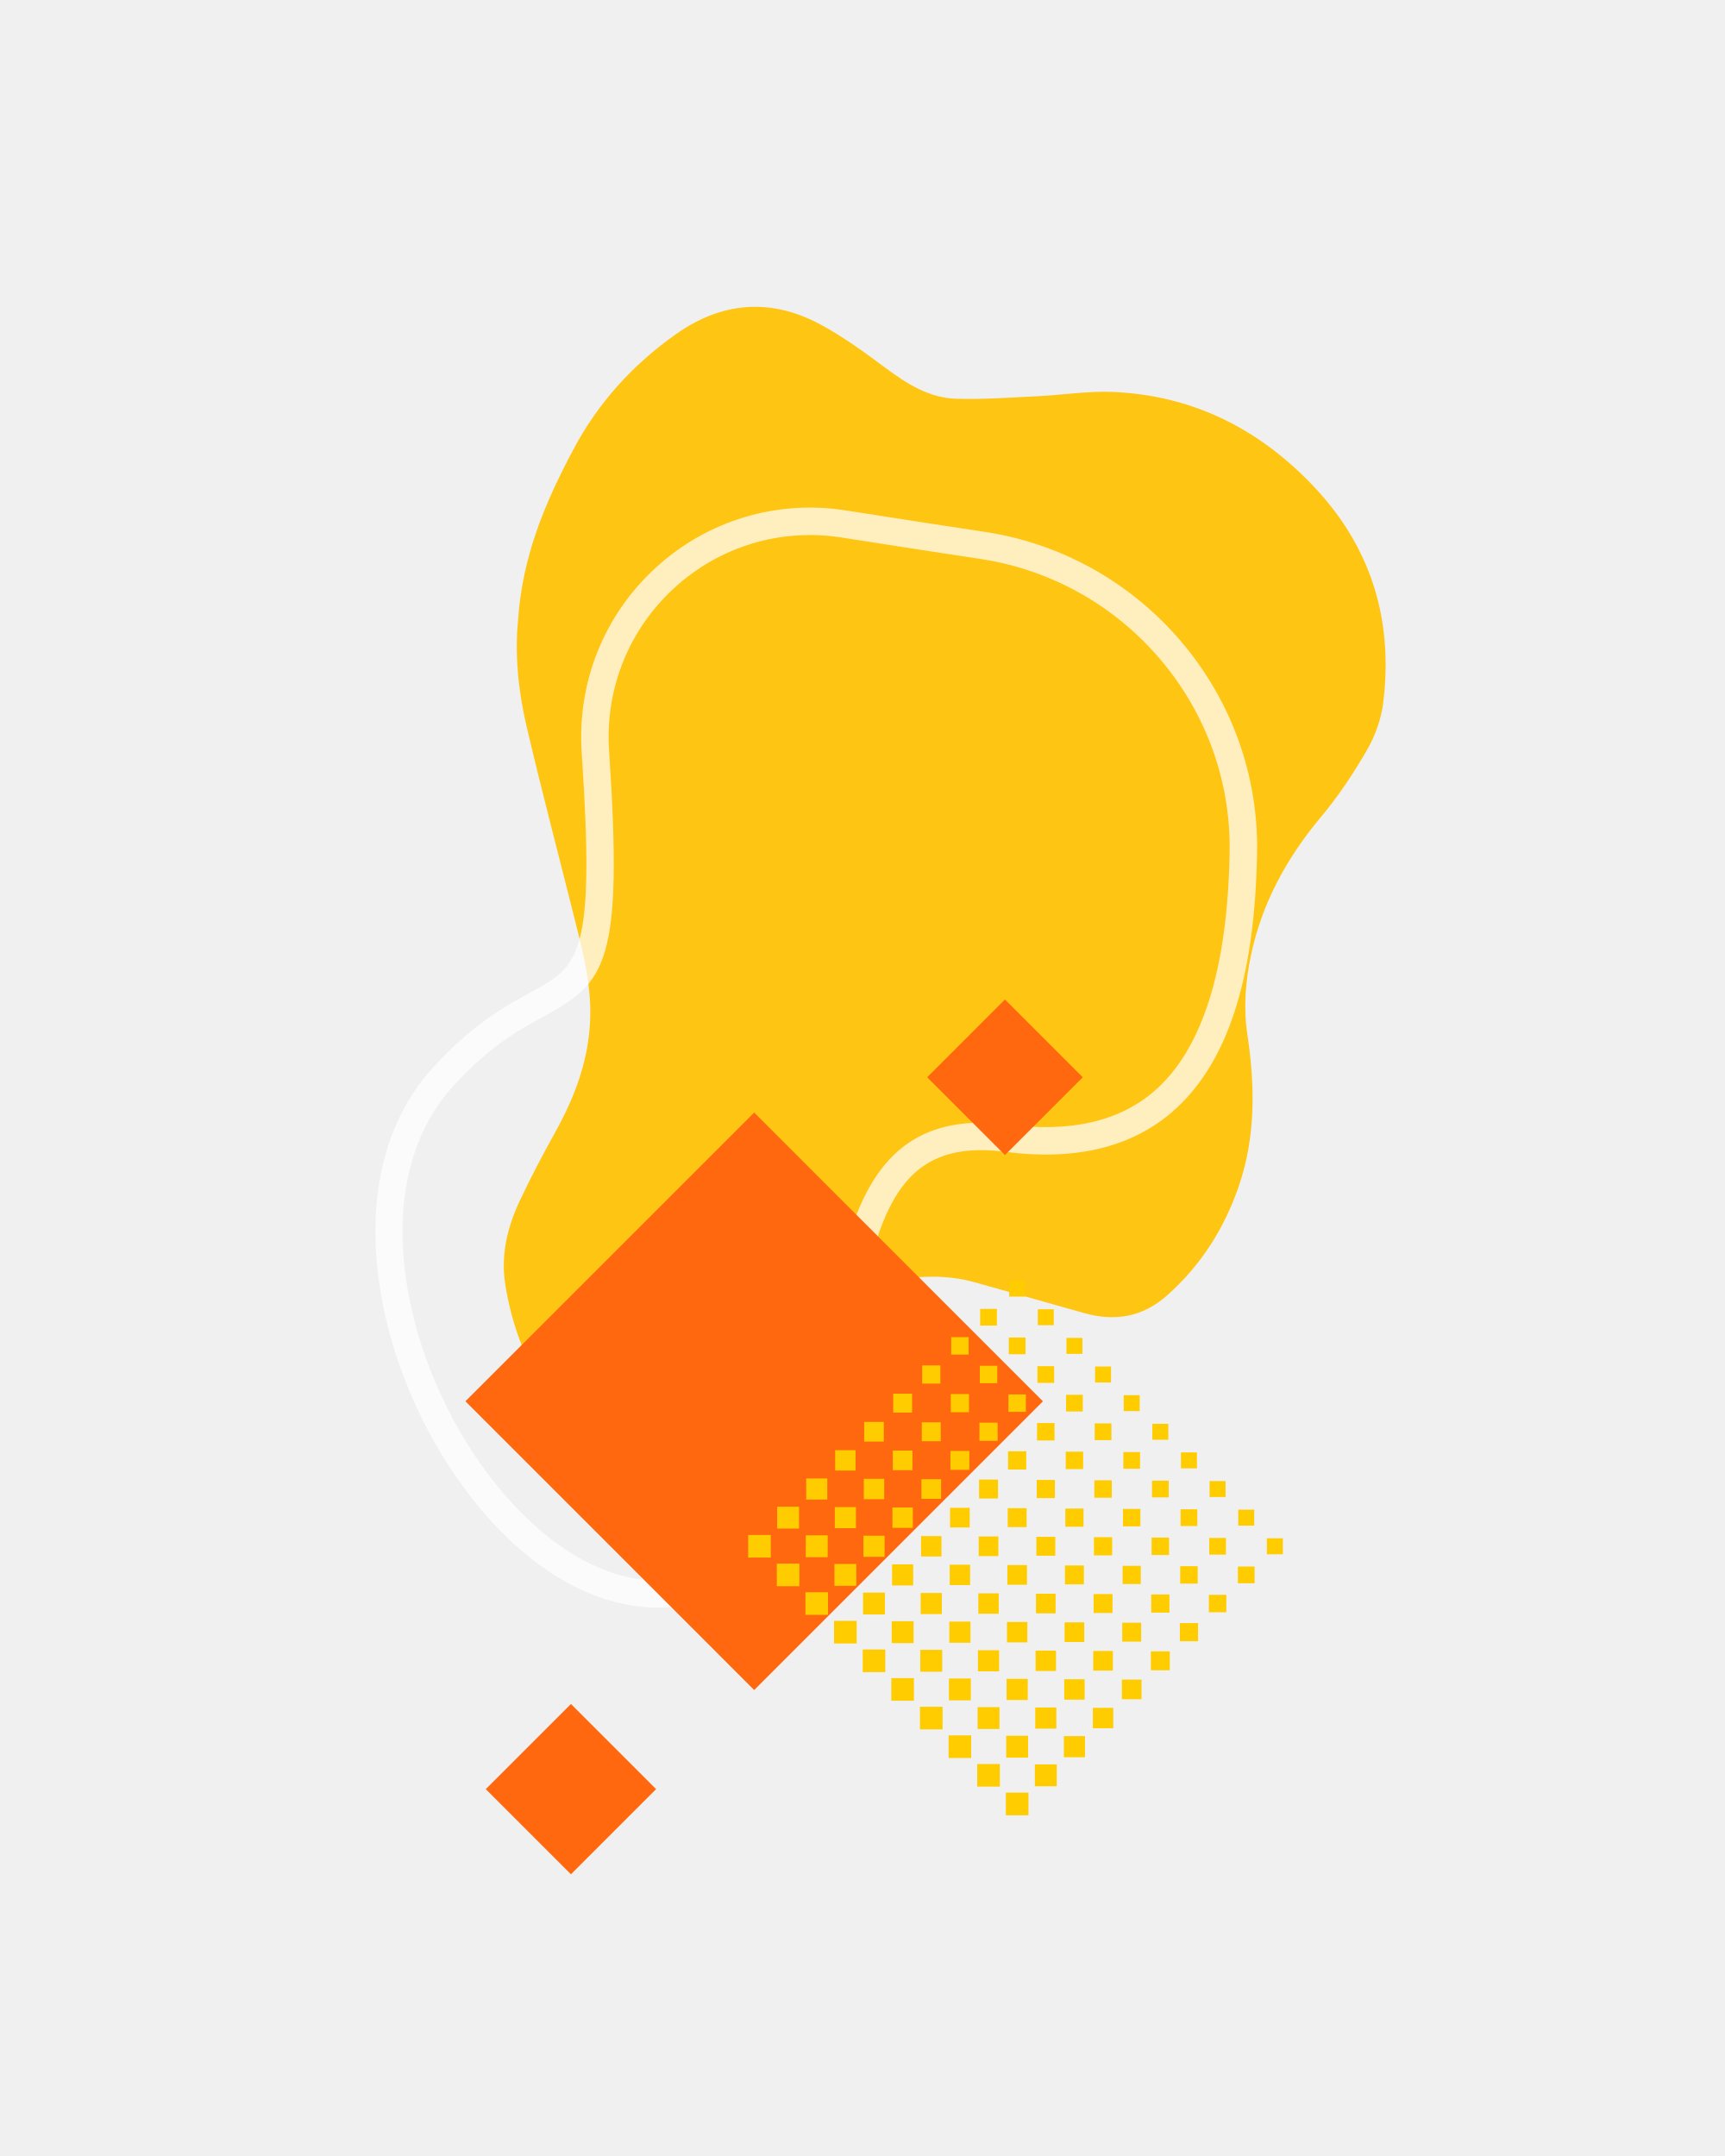
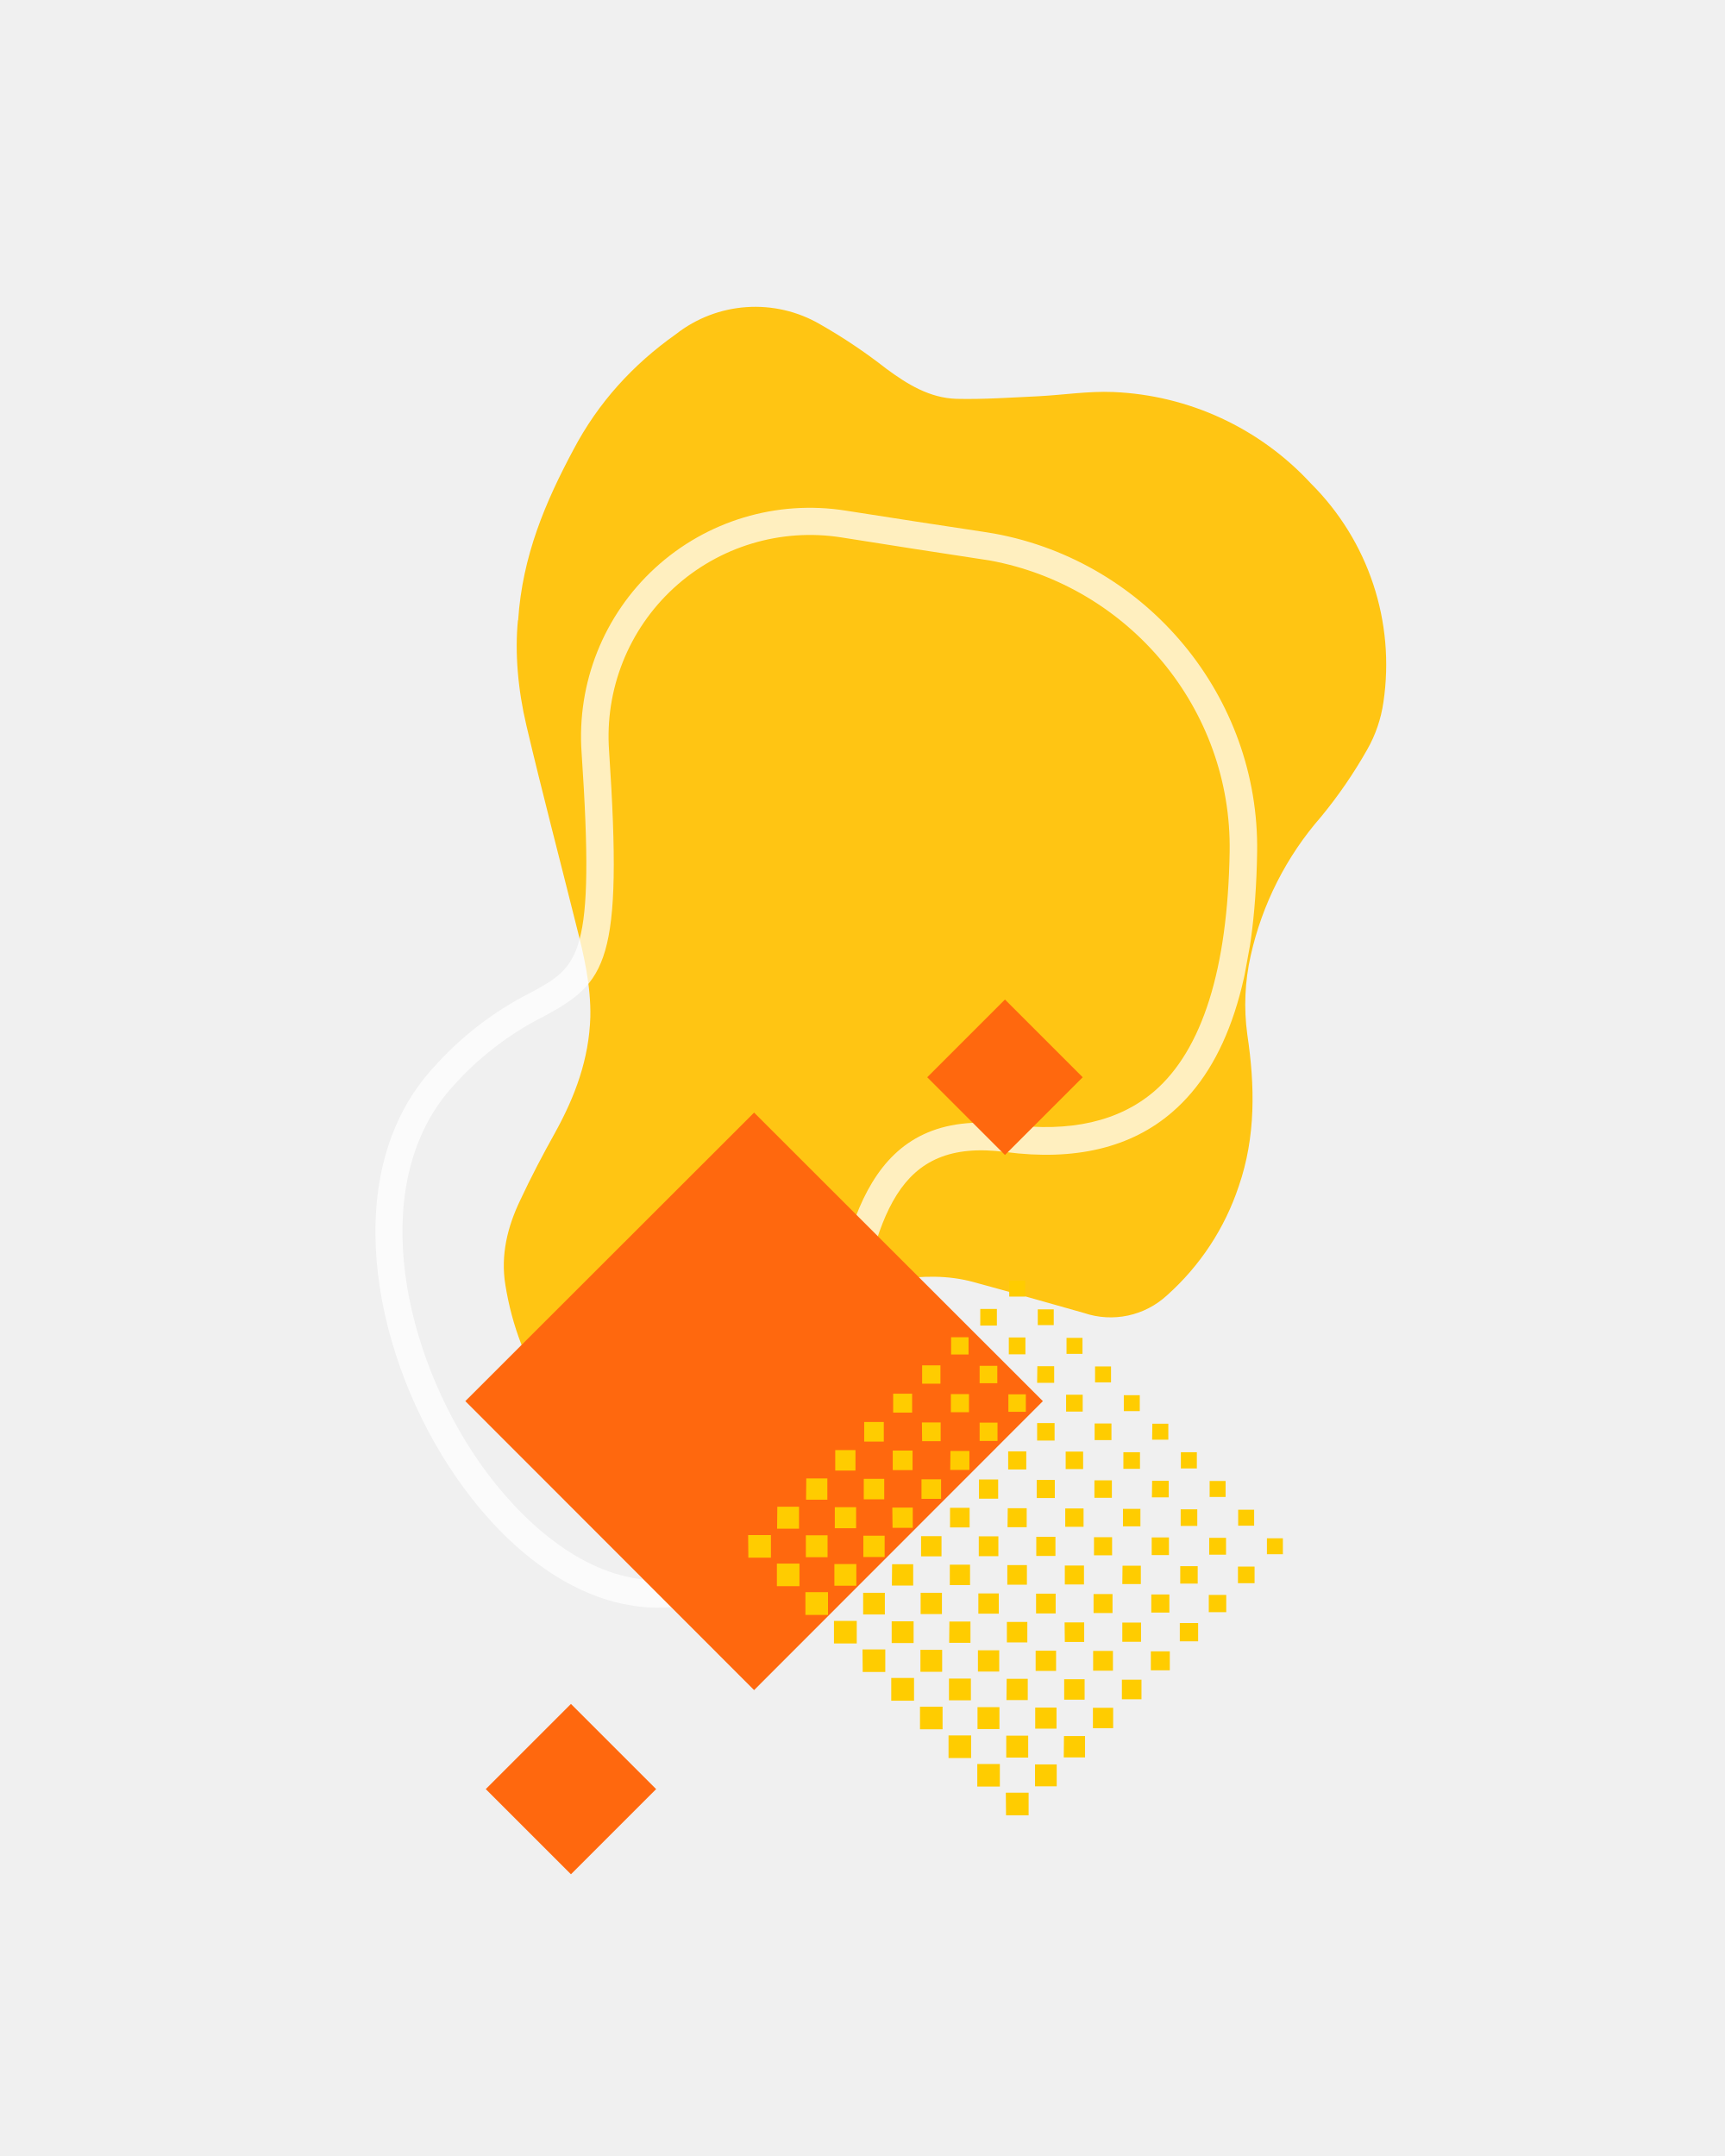
- <svg xmlns="http://www.w3.org/2000/svg" width="1080" zoomAndPan="magnify" viewBox="0 0 810 1012.5" height="1350" preserveAspectRatio="xMidYMid meet" version="1.2">
+ <svg xmlns="http://www.w3.org/2000/svg" version="1.2" viewBox="0 0 810 1012.5">
  <defs>
-     <clipPath id="92555c3f9a">
-       <path d="M 236 144 L 651 144 L 651 704 L 236 704 Z M 236 144 " />
+     <clipPath id="a">
+       <path d="M236 144h415v560H236Zm0 0" />
    </clipPath>
-     <clipPath id="ea7bb9bb8c">
-       <path d="M 212.16 696.383 L 254.449 131.246 L 664.102 161.898 L 621.812 727.039 Z M 212.16 696.383 " />
+     <clipPath id="b">
+       <path d="m212.2 696.4 42.2-565.2L664.1 162l-42.3 565Zm0 0" />
    </clipPath>
-     <clipPath id="1eb65121f9">
-       <path d="M 212.16 696.383 L 254.449 131.246 L 664.102 161.898 L 621.812 727.039 Z M 212.16 696.383 " />
+     <clipPath id="c">
+       <path d="m212.2 696.4 42.2-565.2L664.1 162l-42.3 565Zm0 0" />
    </clipPath>
-     <filter x="0%" y="0%" width="100%" filterUnits="objectBoundingBox" id="3787e76dfa" height="100%">
-       <feColorMatrix values="0 0 0 0 1 0 0 0 0 1 0 0 0 0 1 0 0 0 1 0" type="matrix" in="SourceGraphic" />
+     <clipPath id="f">
+       <path d="M31 32h415v517H31Zm0 0" />
+     </clipPath>
+     <clipPath id="g">
+       <path d="M378.8 589.6 1.3 520.4 96 2.8 473.6 72Zm0 0" />
+     </clipPath>
+     <clipPath id="h">
+       <path d="m1 520.4 377.5 69.1L473.3 72 95.8 2.8Zm0 0" />
+     </clipPath>
+     <clipPath id="i">
+       <path d="m1.7 520.5 376 68.9L472.3 72 96.4 3.2Zm0 0" />
+     </clipPath>
+     <clipPath id="e">
+       <path d="M0 0h474v594H0z" />
+     </clipPath>
+     <clipPath id="k">
+       <path d="M218.6 522H490v272H218.6Zm0 0" />
+     </clipPath>
+     <clipPath id="l">
+       <path d="M435 469.3h74V543h-74Zm0 0" />
+     </clipPath>
+     <clipPath id="m">
+       <path d="M228 800h81v80.9h-81Zm0 0" />
+     </clipPath>
+     <clipPath id="n">
+       <path d="M594 722h8.4v8H594Zm0 0" />
+     </clipPath>
+     <filter id="j" width="100%" height="100%" x="0%" y="0%" filterUnits="objectBoundingBox">
+       <feColorMatrix in="SourceGraphic" values="0 0 0 0 1 0 0 0 0 1 0 0 0 0 1 0 0 0 1 0" />
    </filter>
-     <clipPath id="39da80d982">
-       <path d="M 31 32 L 446 32 L 446 549 L 31 549 Z M 31 32 " />
-     </clipPath>
-     <clipPath id="4a2b027646">
-       <path d="M 378.816 589.602 L 1.289 520.441 L 96.113 2.812 L 473.641 71.973 Z M 378.816 589.602 " />
-     </clipPath>
-     <clipPath id="c53e98d9fa">
-       <path d="M 0.988 520.387 L 378.516 589.547 L 473.34 71.918 L 95.812 2.758 Z M 0.988 520.387 " />
-     </clipPath>
-     <clipPath id="3361953ef8">
-       <path d="M 1.73 520.52 L 377.613 589.379 L 472.375 72.082 L 96.492 3.227 Z M 1.73 520.52 " />
-     </clipPath>
-     <clipPath id="dbf05616d1">
-       <rect x="0" width="474" y="0" height="594" />
-     </clipPath>
-     <clipPath id="083443d6de">
-       <path d="M 218.562 522 L 490 522 L 490 794 L 218.562 794 Z M 218.562 522 " />
-     </clipPath>
-     <clipPath id="fbdbb1e8b6">
-       <path d="M 435 469.344 L 509 469.344 L 509 543 L 435 543 Z M 435 469.344 " />
-     </clipPath>
-     <clipPath id="eb060e6497">
-       <path d="M 228 800 L 309 800 L 309 880.891 L 228 880.891 Z M 228 800 " />
-     </clipPath>
-     <clipPath id="98ec52bee8">
-       <path d="M 594 722 L 602.375 722 L 602.375 730 L 594 730 Z M 594 722 " />
-     </clipPath>
  </defs>
-   <g id="85a0960ebf">
-     <g clip-rule="nonzero" clip-path="url(#92555c3f9a)">
-       <g clip-rule="nonzero" clip-path="url(#ea7bb9bb8c)">
-         <g clip-rule="nonzero" clip-path="url(#1eb65121f9)">
-           <path style=" stroke:none;fill-rule:evenodd;fill:#ffc513;fill-opacity:1;" d="M 243.262 291.254 C 245.273 260.922 256.191 235.645 269.238 211.062 C 280.875 189.137 297.086 171.305 317.293 157 C 338.98 141.652 361.859 139.84 385.145 152.328 C 396.07 158.18 406.199 165.648 416.188 173.059 C 426.141 180.465 436.527 186.906 449.113 187.273 C 461.832 187.637 474.609 186.68 487.348 186.059 C 499.168 185.488 511.02 183.551 522.777 184.07 C 559.441 185.691 590.152 200.805 615.602 227.102 C 643.496 255.887 654.344 290.387 649.547 329.797 C 648.617 337.43 645.836 345.344 641.988 352.043 C 635.645 363.07 628.504 373.828 620.348 383.574 C 604.223 402.84 592.539 424.121 587.383 448.738 C 584.816 460.973 583.844 473.332 585.73 485.855 C 589.332 509.848 589.68 533.797 581.699 557.043 C 574.879 576.91 563.906 594.254 548.023 608.348 C 536.465 618.609 523.43 620.723 508.938 616.613 C 491.695 611.734 474.457 606.84 457.195 602.055 C 445.234 598.754 433.09 599.105 420.977 600.922 C 413.637 602.027 407.664 605.68 404.473 612.516 C 401.414 619.098 398.605 625.871 396.426 632.797 C 392.211 646.168 388.074 659.527 379.816 671.102 C 368.273 687.273 353.75 698.906 333.477 702.344 C 320.113 704.613 307.641 701.938 296.887 694.602 C 264.539 672.547 243.637 642.645 237.285 603.422 C 235.004 589.348 238.281 576.148 244.215 563.59 C 249.266 552.875 254.793 542.359 260.551 532.008 C 270 515.027 276.656 497.426 277.16 477.637 C 277.547 462.77 274.109 448.688 270.57 434.535 C 262.77 403.301 254.539 372.168 247.188 340.816 C 243.23 323.926 241.723 306.629 243.262 291.254 Z M 243.262 291.254 " />
-         </g>
+   <g clip-path="url(#a)">
+     <g clip-path="url(#b)">
+       <g clip-path="url(#c)">
+         <path d="M243.3 291.3c2-30.4 12.9-55.7 26-80.2 11.6-22 27.8-39.8 48-54.1a60.5 60.5 0 0 1 67.8-4.7 256 256 0 0 1 31 20.8c10 7.4 20.4 13.8 33 14.2 12.7.3 25.5-.6 38.2-1.2 11.9-.6 23.7-2.5 35.5-2a133.8 133.8 0 0 1 92.8 43 119.9 119.9 0 0 1 34 102.7A63 63 0 0 1 642 352a220 220 0 0 1-21.7 31.6 148 148 0 0 0-33 65.1 104 104 0 0 0-1.6 37.2c3.6 24 4 47.9-4 71.1a118.9 118.9 0 0 1-33.7 51.3 39 39 0 0 1-39 8.3c-17.3-4.9-34.5-9.8-51.8-14.5-12-3.3-24.1-3-36.2-1.2a20.5 20.5 0 0 0-16.5 11.6c-3 6.6-5.9 13.4-8 20.3-4.3 13.4-8.4 26.7-16.7 38.3a69.8 69.8 0 0 1-46.3 31.2 48.8 48.8 0 0 1-36.6-7.7c-32.4-22-53.3-52-59.6-91.2-2.3-14 1-27.3 7-39.8 5-10.7 10.5-21.2 16.3-31.6 9.4-17 16-34.6 16.6-54.4.3-14.8-3-29-6.6-43-7.8-31.3-16-62.4-23.4-93.8-4-16.9-5.5-34.2-4-49.5Zm0 0" style="stroke:none;fill-rule:evenodd;fill:#ffc513;fill-opacity:1" />
      </g>
    </g>
-     <g mask="url(#93933be178)" transform="matrix(1,0,0,1,145,206)">
-       <g clip-path="url(#dbf05616d1)">
-         <g clip-rule="nonzero" clip-path="url(#39da80d982)">
-           <g clip-rule="nonzero" clip-path="url(#4a2b027646)">
-             <g clip-rule="nonzero" clip-path="url(#c53e98d9fa)">
-               <g clip-rule="nonzero" clip-path="url(#3361953ef8)">
-                 <path style=" stroke:none;fill-rule:nonzero;fill:#ffffff;fill-opacity:1;" d="M 152.129 535.09 C 122.023 529.578 94.73 503.305 76.715 475.66 C 42.512 423.148 28.449 347.375 67.742 304.129 C 85.129 285.02 99.148 277.402 110.402 271.293 C 139.574 255.449 147.688 246.445 141.008 146.59 C 139.059 117.555 150.242 89.664 171.656 70.082 C 192.992 50.551 221.621 41.945 250.195 46.43 C 278.961 50.949 299.766 54.16 315.227 56.465 C 316.703 56.684 318.191 56.941 319.66 57.211 C 385.316 69.238 433.473 127.258 432.387 193.996 C 431.508 249.07 419.578 286.922 396.961 306.457 C 380.547 320.629 357.59 325.906 328.734 322.141 C 262.516 313.473 252.562 369.289 242.93 423.273 C 234.574 470.188 225.926 518.707 182.805 533.016 C 172.43 536.473 162.113 536.922 152.129 535.09 Z M 321.984 44.535 C 320.367 44.238 318.762 43.961 317.133 43.73 C 301.707 41.418 280.918 38.223 252.184 33.707 C 219.719 28.598 187.203 38.387 162.957 60.574 C 138.633 82.812 125.941 114.488 128.145 147.438 C 134.582 243.5 126.93 247.656 104.254 259.965 C 92.773 266.203 77.07 274.723 58.211 295.457 C 14.516 343.543 29.02 426.035 65.926 482.691 C 99.879 534.816 146.219 558.777 186.879 545.242 C 237.262 528.512 247.012 473.797 255.617 425.527 C 266.422 364.969 275.652 328.176 327.059 334.918 C 359.715 339.176 386.082 332.883 405.371 316.219 C 431.254 293.855 444.316 253.941 445.277 194.207 C 446.477 121.176 393.777 57.688 321.984 44.535 " />
-               </g>
+   </g>
+   <g mask="url(#d)" transform="translate(145 206)">
+     <g clip-path="url(#e)">
+       <g clip-path="url(#f)">
+         <g clip-path="url(#g)">
+           <g clip-path="url(#h)">
+             <g clip-path="url(#i)">
+               <path d="M152.1 535c-30-5.4-57.4-31.7-75.4-59.3-34.2-52.6-48.3-128.3-9-171.6a143.9 143.9 0 0 1 42.7-32.8c29.2-15.9 37.3-24.9 30.6-124.7A94.6 94.6 0 0 1 250.2 46.4a8814.6 8814.6 0 0 0 69.5 10.8c65.6 12 113.8 70 112.7 136.8-.9 55-12.8 93-35.4 112.5-16.5 14.1-39.4 19.4-68.3 15.6-66.2-8.6-76.1 47.2-85.8 101.2-8.3 46.9-17 95.4-60.1 109.7a61 61 0 0 1-30.7 2ZM322 44.6l-4.9-.8a9529 9529 0 0 1-65-10 107.4 107.4 0 0 0-124 113.7c6.5 96.1-1.2 100.3-23.8 112.6a154.3 154.3 0 0 0-46 35.5c-43.8 48-29.3 130.5 7.6 187.2 34 52.1 80.3 76 121 62.5 50.4-16.7 60.1-71.4 68.7-119.7 10.8-60.5 20-97.3 71.5-90.6 32.6 4.3 59-2 78.3-18.7 25.9-22.3 39-62.3 39.9-122 1.2-73-51.5-136.5-123.3-149.7" style="stroke:none;fill-rule:nonzero;fill:#fff;fill-opacity:1" />
            </g>
          </g>
        </g>
      </g>
-       <mask id="93933be178">
-         <g filter="url(#3787e76dfa)">
-           <rect x="0" width="810" y="0" height="1012.5" style="fill:#000000;fill-opacity:0.73;stroke:none;" />
-         </g>
-       </mask>
    </g>
-     <g clip-rule="nonzero" clip-path="url(#083443d6de)">
-       <path style=" stroke:none;fill-rule:nonzero;fill:#ff680e;fill-opacity:1;" d="M 354.137 522.484 L 489.73 658.078 L 354.137 793.672 L 218.547 658.078 Z M 354.137 522.484 " />
-     </g>
-     <g clip-rule="nonzero" clip-path="url(#fbdbb1e8b6)">
-       <path style=" stroke:none;fill-rule:nonzero;fill:#ff680e;fill-opacity:1;" d="M 471.887 469.387 L 508.41 505.91 L 471.887 542.43 L 435.367 505.91 Z M 471.887 469.387 " />
-     </g>
-     <g clip-rule="nonzero" clip-path="url(#eb060e6497)">
-       <path style=" stroke:none;fill-rule:nonzero;fill:#ff680e;fill-opacity:1;" d="M 268.098 800.227 L 308.082 840.215 L 268.098 880.199 L 228.109 840.215 Z M 268.098 800.227 " />
-     </g>
-     <path style=" stroke:none;fill-rule:nonzero;fill:#ffcc00;fill-opacity:1;" d="M 351.312 720.852 L 361.93 720.852 L 361.93 731.473 L 351.312 731.473 Z M 351.312 720.852 " />
-     <path style=" stroke:none;fill-rule:nonzero;fill:#ffcc00;fill-opacity:1;" d="M 364.758 734.297 L 375.375 734.297 L 375.375 744.914 L 364.758 744.914 Z M 364.758 734.297 " />
-     <path style=" stroke:none;fill-rule:nonzero;fill:#ffcc00;fill-opacity:1;" d="M 378.199 747.746 L 388.816 747.746 L 388.816 758.363 L 378.199 758.363 Z M 378.199 747.746 " />
-     <path style=" stroke:none;fill-rule:nonzero;fill:#ffcc00;fill-opacity:1;" d="M 391.645 761.188 L 402.262 761.188 L 402.262 771.809 L 391.645 771.809 Z M 391.645 761.188 " />
-     <path style=" stroke:none;fill-rule:nonzero;fill:#ffcc00;fill-opacity:1;" d="M 405.094 774.633 L 415.711 774.633 L 415.711 785.25 L 405.094 785.25 Z M 405.094 774.633 " />
-     <path style=" stroke:none;fill-rule:nonzero;fill:#ffcc00;fill-opacity:1;" d="M 418.535 788.078 L 429.152 788.078 L 429.152 798.695 L 418.535 798.695 Z M 418.535 788.078 " />
-     <path style=" stroke:none;fill-rule:nonzero;fill:#ffcc00;fill-opacity:1;" d="M 431.98 801.523 L 442.598 801.523 L 442.598 812.145 L 431.98 812.145 Z M 431.98 801.523 " />
-     <path style=" stroke:none;fill-rule:nonzero;fill:#ffcc00;fill-opacity:1;" d="M 445.422 814.969 L 456.039 814.969 L 456.039 825.586 L 445.422 825.586 Z M 445.422 814.969 " />
-     <path style=" stroke:none;fill-rule:nonzero;fill:#ffcc00;fill-opacity:1;" d="M 458.871 828.414 L 469.488 828.414 L 469.488 839.031 L 458.871 839.031 Z M 458.871 828.414 " />
-     <path style=" stroke:none;fill-rule:nonzero;fill:#ffcc00;fill-opacity:1;" d="M 472.316 841.855 L 482.934 841.855 L 482.934 852.473 L 472.316 852.473 Z M 472.316 841.855 " />
-     <path style=" stroke:none;fill-rule:nonzero;fill:#ffcc00;fill-opacity:1;" d="M 364.93 707.578 L 375.203 707.578 L 375.203 717.852 L 364.93 717.852 Z M 364.93 707.578 " />
-     <path style=" stroke:none;fill-rule:nonzero;fill:#ffcc00;fill-opacity:1;" d="M 378.375 721.027 L 388.648 721.027 L 388.648 731.301 L 378.375 731.301 Z M 378.375 721.027 " />
-     <path style=" stroke:none;fill-rule:nonzero;fill:#ffcc00;fill-opacity:1;" d="M 391.816 734.473 L 402.09 734.473 L 402.09 744.746 L 391.816 744.746 Z M 391.816 734.473 " />
-     <path style=" stroke:none;fill-rule:nonzero;fill:#ffcc00;fill-opacity:1;" d="M 405.262 747.914 L 415.535 747.914 L 415.535 758.188 L 405.262 758.188 Z M 405.262 747.914 " />
-     <path style=" stroke:none;fill-rule:nonzero;fill:#ffcc00;fill-opacity:1;" d="M 418.711 761.363 L 428.984 761.363 L 428.984 771.637 L 418.711 771.637 Z M 418.711 761.363 " />
-     <path style=" stroke:none;fill-rule:nonzero;fill:#ffcc00;fill-opacity:1;" d="M 432.152 774.809 L 442.426 774.809 L 442.426 785.082 L 432.152 785.082 Z M 432.152 774.809 " />
-     <path style=" stroke:none;fill-rule:nonzero;fill:#ffcc00;fill-opacity:1;" d="M 445.598 788.25 L 455.871 788.25 L 455.871 798.523 L 445.598 798.523 Z M 445.598 788.25 " />
-     <path style=" stroke:none;fill-rule:nonzero;fill:#ffcc00;fill-opacity:1;" d="M 459.043 801.695 L 469.312 801.695 L 469.312 811.969 L 459.043 811.969 Z M 459.043 801.695 " />
-     <path style=" stroke:none;fill-rule:nonzero;fill:#ffcc00;fill-opacity:1;" d="M 472.488 815.145 L 482.762 815.145 L 482.762 825.418 L 472.488 825.418 Z M 472.488 815.145 " />
-     <path style=" stroke:none;fill-rule:nonzero;fill:#ffcc00;fill-opacity:1;" d="M 485.934 828.586 L 496.207 828.586 L 496.207 838.859 L 485.934 838.859 Z M 485.934 828.586 " />
-     <path style=" stroke:none;fill-rule:nonzero;fill:#ffcc00;fill-opacity:1;" d="M 378.551 694.312 L 388.473 694.312 L 388.473 704.234 L 378.551 704.234 Z M 378.551 694.312 " />
-     <path style=" stroke:none;fill-rule:nonzero;fill:#ffcc00;fill-opacity:1;" d="M 391.992 707.754 L 401.914 707.754 L 401.914 717.676 L 391.992 717.676 Z M 391.992 707.754 " />
-     <path style=" stroke:none;fill-rule:nonzero;fill:#ffcc00;fill-opacity:1;" d="M 405.438 721.199 L 415.359 721.199 L 415.359 731.121 L 405.438 731.121 Z M 405.438 721.199 " />
-     <path style=" stroke:none;fill-rule:nonzero;fill:#ffcc00;fill-opacity:1;" d="M 418.879 734.648 L 428.805 734.648 L 428.805 744.57 L 418.879 744.57 Z M 418.879 734.648 " />
-     <path style=" stroke:none;fill-rule:nonzero;fill:#ffcc00;fill-opacity:1;" d="M 432.328 748.09 L 442.25 748.09 L 442.25 758.012 L 432.328 758.012 Z M 432.328 748.09 " />
-     <path style=" stroke:none;fill-rule:nonzero;fill:#ffcc00;fill-opacity:1;" d="M 445.773 761.535 L 455.695 761.535 L 455.695 771.457 L 445.773 771.457 Z M 445.773 761.535 " />
-     <path style=" stroke:none;fill-rule:nonzero;fill:#ffcc00;fill-opacity:1;" d="M 459.215 774.984 L 469.141 774.984 L 469.141 784.906 L 459.215 784.906 Z M 459.215 774.984 " />
-     <path style=" stroke:none;fill-rule:nonzero;fill:#ffcc00;fill-opacity:1;" d="M 472.66 788.426 L 482.582 788.426 L 482.582 798.348 L 472.66 798.348 Z M 472.66 788.426 " />
-     <path style=" stroke:none;fill-rule:nonzero;fill:#ffcc00;fill-opacity:1;" d="M 486.109 801.871 L 496.031 801.871 L 496.031 811.793 L 486.109 811.793 Z M 486.109 801.871 " />
-     <path style=" stroke:none;fill-rule:nonzero;fill:#ffcc00;fill-opacity:1;" d="M 499.551 815.312 L 509.477 815.312 L 509.477 825.234 L 499.551 825.234 Z M 499.551 815.312 " />
-     <path style=" stroke:none;fill-rule:nonzero;fill:#ffcc00;fill-opacity:1;" d="M 392.168 681.039 L 401.746 681.039 L 401.746 690.613 L 392.168 690.613 Z M 392.168 681.039 " />
-     <path style=" stroke:none;fill-rule:nonzero;fill:#ffcc00;fill-opacity:1;" d="M 405.613 694.488 L 415.191 694.488 L 415.191 704.062 L 405.613 704.062 Z M 405.613 694.488 " />
-     <path style=" stroke:none;fill-rule:nonzero;fill:#ffcc00;fill-opacity:1;" d="M 419.055 707.93 L 428.633 707.93 L 428.633 717.508 L 419.055 717.508 Z M 419.055 707.93 " />
-     <path style=" stroke:none;fill-rule:nonzero;fill:#ffcc00;fill-opacity:1;" d="M 432.5 721.375 L 442.078 721.375 L 442.078 730.949 L 432.5 730.949 Z M 432.5 721.375 " />
-     <path style=" stroke:none;fill-rule:nonzero;fill:#ffcc00;fill-opacity:1;" d="M 445.949 734.816 L 455.527 734.816 L 455.527 744.395 L 445.949 744.395 Z M 445.949 734.816 " />
-     <path style=" stroke:none;fill-rule:nonzero;fill:#ffcc00;fill-opacity:1;" d="M 459.391 748.266 L 468.969 748.266 L 468.969 757.844 L 459.391 757.844 Z M 459.391 748.266 " />
-     <path style=" stroke:none;fill-rule:nonzero;fill:#ffcc00;fill-opacity:1;" d="M 472.836 761.711 L 482.414 761.711 L 482.414 771.285 L 472.836 771.285 Z M 472.836 761.711 " />
-     <path style=" stroke:none;fill-rule:nonzero;fill:#ffcc00;fill-opacity:1;" d="M 486.277 775.152 L 495.855 775.152 L 495.855 784.73 L 486.277 784.73 Z M 486.277 775.152 " />
-     <path style=" stroke:none;fill-rule:nonzero;fill:#ffcc00;fill-opacity:1;" d="M 499.727 788.602 L 509.305 788.602 L 509.305 798.18 L 499.727 798.18 Z M 499.727 788.602 " />
-     <path style=" stroke:none;fill-rule:nonzero;fill:#ffcc00;fill-opacity:1;" d="M 513.172 802.047 L 522.75 802.047 L 522.75 811.621 L 513.172 811.621 Z M 513.172 802.047 " />
-     <path style=" stroke:none;fill-rule:nonzero;fill:#ffcc00;fill-opacity:1;" d="M 405.789 667.77 L 415.016 667.77 L 415.016 676.996 L 405.789 676.996 Z M 405.789 667.77 " />
-     <path style=" stroke:none;fill-rule:nonzero;fill:#ffcc00;fill-opacity:1;" d="M 419.23 681.211 L 428.457 681.211 L 428.457 690.441 L 419.23 690.441 Z M 419.23 681.211 " />
-     <path style=" stroke:none;fill-rule:nonzero;fill:#ffcc00;fill-opacity:1;" d="M 432.676 694.656 L 441.902 694.656 L 441.902 703.883 L 432.676 703.883 Z M 432.676 694.656 " />
-     <path style=" stroke:none;fill-rule:nonzero;fill:#ffcc00;fill-opacity:1;" d="M 446.117 708.105 L 455.344 708.105 L 455.344 717.332 L 446.117 717.332 Z M 446.117 708.105 " />
-     <path style=" stroke:none;fill-rule:nonzero;fill:#ffcc00;fill-opacity:1;" d="M 459.566 721.547 L 468.793 721.547 L 468.793 730.777 L 459.566 730.777 Z M 459.566 721.547 " />
-     <path style=" stroke:none;fill-rule:nonzero;fill:#ffcc00;fill-opacity:1;" d="M 473.012 734.992 L 482.238 734.992 L 482.238 744.219 L 473.012 744.219 Z M 473.012 734.992 " />
-     <path style=" stroke:none;fill-rule:nonzero;fill:#ffcc00;fill-opacity:1;" d="M 486.453 748.438 L 495.68 748.438 L 495.68 757.664 L 486.453 757.664 Z M 486.453 748.438 " />
-     <path style=" stroke:none;fill-rule:nonzero;fill:#ffcc00;fill-opacity:1;" d="M 499.898 761.887 L 509.125 761.887 L 509.125 771.113 L 499.898 771.113 Z M 499.898 761.887 " />
-     <path style=" stroke:none;fill-rule:nonzero;fill:#ffcc00;fill-opacity:1;" d="M 513.348 775.328 L 522.574 775.328 L 522.574 784.555 L 513.348 784.555 Z M 513.348 775.328 " />
-     <path style=" stroke:none;fill-rule:nonzero;fill:#ffcc00;fill-opacity:1;" d="M 526.789 788.773 L 536.016 788.773 L 536.016 798 L 526.789 798 Z M 526.789 788.773 " />
-     <path style=" stroke:none;fill-rule:nonzero;fill:#ffcc00;fill-opacity:1;" d="M 419.406 654.496 L 428.289 654.496 L 428.289 663.379 L 419.406 663.379 Z M 419.406 654.496 " />
-     <path style=" stroke:none;fill-rule:nonzero;fill:#ffcc00;fill-opacity:1;" d="M 432.852 667.945 L 441.73 667.945 L 441.73 676.828 L 432.852 676.828 Z M 432.852 667.945 " />
-     <path style=" stroke:none;fill-rule:nonzero;fill:#ffcc00;fill-opacity:1;" d="M 446.293 681.387 L 455.176 681.387 L 455.176 690.27 L 446.293 690.27 Z M 446.293 681.387 " />
-     <path style=" stroke:none;fill-rule:nonzero;fill:#ffcc00;fill-opacity:1;" d="M 459.738 694.832 L 468.617 694.832 L 468.617 703.715 L 459.738 703.715 Z M 459.738 694.832 " />
-     <path style=" stroke:none;fill-rule:nonzero;fill:#ffcc00;fill-opacity:1;" d="M 473.188 708.273 L 482.066 708.273 L 482.066 717.156 L 473.188 717.156 Z M 473.188 708.273 " />
-     <path style=" stroke:none;fill-rule:nonzero;fill:#ffcc00;fill-opacity:1;" d="M 486.629 721.723 L 495.512 721.723 L 495.512 730.605 L 486.629 730.605 Z M 486.629 721.723 " />
-     <path style=" stroke:none;fill-rule:nonzero;fill:#ffcc00;fill-opacity:1;" d="M 500.074 735.168 L 508.953 735.168 L 508.953 744.051 L 500.074 744.051 Z M 500.074 735.168 " />
-     <path style=" stroke:none;fill-rule:nonzero;fill:#ffcc00;fill-opacity:1;" d="M 513.516 748.609 L 522.398 748.609 L 522.398 757.492 L 513.516 757.492 Z M 513.516 748.609 " />
-     <path style=" stroke:none;fill-rule:nonzero;fill:#ffcc00;fill-opacity:1;" d="M 526.965 762.055 L 535.848 762.055 L 535.848 770.938 L 526.965 770.938 Z M 526.965 762.055 " />
-     <path style=" stroke:none;fill-rule:nonzero;fill:#ffcc00;fill-opacity:1;" d="M 540.41 775.504 L 549.289 775.504 L 549.289 784.387 L 540.41 784.387 Z M 540.41 775.504 " />
-     <path style=" stroke:none;fill-rule:nonzero;fill:#ffcc00;fill-opacity:1;" d="M 433.023 641.227 L 441.562 641.227 L 441.562 649.766 L 433.023 649.766 Z M 433.023 641.227 " />
-     <path style=" stroke:none;fill-rule:nonzero;fill:#ffcc00;fill-opacity:1;" d="M 446.469 654.672 L 455.004 654.672 L 455.004 663.207 L 446.469 663.207 Z M 446.469 654.672 " />
-     <path style=" stroke:none;fill-rule:nonzero;fill:#ffcc00;fill-opacity:1;" d="M 459.91 668.113 L 468.449 668.113 L 468.449 676.652 L 459.91 676.652 Z M 459.91 668.113 " />
-     <path style=" stroke:none;fill-rule:nonzero;fill:#ffcc00;fill-opacity:1;" d="M 473.355 681.562 L 481.891 681.562 L 481.891 690.102 L 473.355 690.102 Z M 473.355 681.562 " />
-     <path style=" stroke:none;fill-rule:nonzero;fill:#ffcc00;fill-opacity:1;" d="M 486.805 695.008 L 495.34 695.008 L 495.34 703.543 L 486.805 703.543 Z M 486.805 695.008 " />
-     <path style=" stroke:none;fill-rule:nonzero;fill:#ffcc00;fill-opacity:1;" d="M 500.246 708.449 L 508.785 708.449 L 508.785 716.988 L 500.246 716.988 Z M 500.246 708.449 " />
-     <path style=" stroke:none;fill-rule:nonzero;fill:#ffcc00;fill-opacity:1;" d="M 513.691 721.895 L 522.227 721.895 L 522.227 730.43 L 513.691 730.43 Z M 513.691 721.895 " />
-     <path style=" stroke:none;fill-rule:nonzero;fill:#ffcc00;fill-opacity:1;" d="M 527.137 735.344 L 535.672 735.344 L 535.672 743.879 L 527.137 743.879 Z M 527.137 735.344 " />
-     <path style=" stroke:none;fill-rule:nonzero;fill:#ffcc00;fill-opacity:1;" d="M 540.582 748.785 L 549.121 748.785 L 549.121 757.324 L 540.582 757.324 Z M 540.582 748.785 " />
-     <path style=" stroke:none;fill-rule:nonzero;fill:#ffcc00;fill-opacity:1;" d="M 554.027 762.23 L 562.562 762.23 L 562.562 770.766 L 554.027 770.766 Z M 554.027 762.23 " />
-     <path style=" stroke:none;fill-rule:nonzero;fill:#ffcc00;fill-opacity:1;" d="M 446.645 627.953 L 454.832 627.953 L 454.832 636.141 L 446.645 636.141 Z M 446.645 627.953 " />
-     <path style=" stroke:none;fill-rule:nonzero;fill:#ffcc00;fill-opacity:1;" d="M 460.086 641.402 L 468.273 641.402 L 468.273 649.59 L 460.086 649.59 Z M 460.086 641.402 " />
-     <path style=" stroke:none;fill-rule:nonzero;fill:#ffcc00;fill-opacity:1;" d="M 473.531 654.848 L 481.719 654.848 L 481.719 663.031 L 473.531 663.031 Z M 473.531 654.848 " />
-     <path style=" stroke:none;fill-rule:nonzero;fill:#ffcc00;fill-opacity:1;" d="M 486.973 668.289 L 495.16 668.289 L 495.16 676.477 L 486.973 676.477 Z M 486.973 668.289 " />
-     <path style=" stroke:none;fill-rule:nonzero;fill:#ffcc00;fill-opacity:1;" d="M 500.422 681.734 L 508.609 681.734 L 508.609 689.918 L 500.422 689.918 Z M 500.422 681.734 " />
-     <path style=" stroke:none;fill-rule:nonzero;fill:#ffcc00;fill-opacity:1;" d="M 513.867 695.184 L 522.055 695.184 L 522.055 703.367 L 513.867 703.367 Z M 513.867 695.184 " />
-     <path style=" stroke:none;fill-rule:nonzero;fill:#ffcc00;fill-opacity:1;" d="M 527.309 708.625 L 535.496 708.625 L 535.496 716.812 L 527.309 716.812 Z M 527.309 708.625 " />
-     <path style=" stroke:none;fill-rule:nonzero;fill:#ffcc00;fill-opacity:1;" d="M 540.754 722.07 L 548.941 722.07 L 548.941 730.254 L 540.754 730.254 Z M 540.754 722.07 " />
-     <path style=" stroke:none;fill-rule:nonzero;fill:#ffcc00;fill-opacity:1;" d="M 554.203 735.512 L 562.391 735.512 L 562.391 743.699 L 554.203 743.699 Z M 554.203 735.512 " />
-     <path style=" stroke:none;fill-rule:nonzero;fill:#ffcc00;fill-opacity:1;" d="M 567.645 748.961 L 575.832 748.961 L 575.832 757.148 L 567.645 757.148 Z M 567.645 748.961 " />
-     <path style=" stroke:none;fill-rule:nonzero;fill:#ffcc00;fill-opacity:1;" d="M 460.262 614.684 L 468.105 614.684 L 468.105 622.527 L 460.262 622.527 Z M 460.262 614.684 " />
-     <path style=" stroke:none;fill-rule:nonzero;fill:#ffcc00;fill-opacity:1;" d="M 473.707 628.129 L 481.547 628.129 L 481.547 635.969 L 473.707 635.969 Z M 473.707 628.129 " />
-     <path style=" stroke:none;fill-rule:nonzero;fill:#ffcc00;fill-opacity:1;" d="M 487.148 641.574 L 494.992 641.574 L 494.992 649.414 L 487.148 649.414 Z M 487.148 641.574 " />
-     <path style=" stroke:none;fill-rule:nonzero;fill:#ffcc00;fill-opacity:1;" d="M 500.594 655.02 L 508.434 655.02 L 508.434 662.863 L 500.594 662.863 Z M 500.594 655.02 " />
-     <path style=" stroke:none;fill-rule:nonzero;fill:#ffcc00;fill-opacity:1;" d="M 514.043 668.465 L 521.883 668.465 L 521.883 676.305 L 514.043 676.305 Z M 514.043 668.465 " />
-     <path style=" stroke:none;fill-rule:nonzero;fill:#ffcc00;fill-opacity:1;" d="M 527.484 681.91 L 535.328 681.91 L 535.328 689.75 L 527.484 689.75 Z M 527.484 681.91 " />
-     <path style=" stroke:none;fill-rule:nonzero;fill:#ffcc00;fill-opacity:1;" d="M 540.93 695.352 L 548.77 695.352 L 548.77 703.195 L 540.93 703.195 Z M 540.93 695.352 " />
-     <path style=" stroke:none;fill-rule:nonzero;fill:#ffcc00;fill-opacity:1;" d="M 554.371 708.801 L 562.215 708.801 L 562.215 716.641 L 554.371 716.641 Z M 554.371 708.801 " />
-     <path style=" stroke:none;fill-rule:nonzero;fill:#ffcc00;fill-opacity:1;" d="M 567.82 722.246 L 575.664 722.246 L 575.664 730.086 L 567.82 730.086 Z M 567.82 722.246 " />
-     <path style=" stroke:none;fill-rule:nonzero;fill:#ffcc00;fill-opacity:1;" d="M 581.266 735.688 L 589.105 735.688 L 589.105 743.531 L 581.266 743.531 Z M 581.266 735.688 " />
-     <path style=" stroke:none;fill-rule:nonzero;fill:#ffcc00;fill-opacity:1;" d="M 473.883 601.41 L 481.371 601.41 L 481.371 608.902 L 473.883 608.902 Z M 473.883 601.41 " />
-     <path style=" stroke:none;fill-rule:nonzero;fill:#ffcc00;fill-opacity:1;" d="M 487.324 614.855 L 494.816 614.855 L 494.816 622.348 L 487.324 622.348 Z M 487.324 614.855 " />
-     <path style=" stroke:none;fill-rule:nonzero;fill:#ffcc00;fill-opacity:1;" d="M 500.77 628.305 L 508.258 628.305 L 508.258 635.797 L 500.77 635.797 Z M 500.77 628.305 " />
-     <path style=" stroke:none;fill-rule:nonzero;fill:#ffcc00;fill-opacity:1;" d="M 514.211 641.746 L 521.703 641.746 L 521.703 649.238 L 514.211 649.238 Z M 514.211 641.746 " />
-     <path style=" stroke:none;fill-rule:nonzero;fill:#ffcc00;fill-opacity:1;" d="M 527.66 655.191 L 535.152 655.191 L 535.152 662.684 L 527.66 662.684 Z M 527.66 655.191 " />
-     <path style=" stroke:none;fill-rule:nonzero;fill:#ffcc00;fill-opacity:1;" d="M 541.105 668.641 L 548.594 668.641 L 548.594 676.133 L 541.105 676.133 Z M 541.105 668.641 " />
-     <path style=" stroke:none;fill-rule:nonzero;fill:#ffcc00;fill-opacity:1;" d="M 554.547 682.082 L 562.039 682.082 L 562.039 689.574 L 554.547 689.574 Z M 554.547 682.082 " />
-     <path style=" stroke:none;fill-rule:nonzero;fill:#ffcc00;fill-opacity:1;" d="M 567.992 695.527 L 575.48 695.527 L 575.48 703.02 L 567.992 703.02 Z M 567.992 695.527 " />
-     <path style=" stroke:none;fill-rule:nonzero;fill:#ffcc00;fill-opacity:1;" d="M 581.441 708.969 L 588.93 708.969 L 588.93 716.461 L 581.441 716.461 Z M 581.441 708.969 " />
-     <g clip-rule="nonzero" clip-path="url(#98ec52bee8)">
-       <path style=" stroke:none;fill-rule:nonzero;fill:#ffcc00;fill-opacity:1;" d="M 594.883 722.418 L 602.375 722.418 L 602.375 729.91 L 594.883 729.91 Z M 594.883 722.418 " />
-     </g>
+     <mask id="d">
+       <g filter="url(#j)">
+         <path d="M0 0h810v1012.5H0z" style="fill:#000;fill-opacity:.73;stroke:none" />
+       </g>
+     </mask>
+   </g>
+   <g clip-path="url(#k)">
+     <path d="M354.1 522.5 489.7 658 354.1 793.7 218.5 658Zm0 0" style="stroke:none;fill-rule:nonzero;fill:#ff680e;fill-opacity:1" />
+   </g>
+   <g clip-path="url(#l)">
+     <path d="m471.9 469.4 36.5 36.5-36.5 36.5-36.5-36.5Zm0 0" style="stroke:none;fill-rule:nonzero;fill:#ff680e;fill-opacity:1" />
+   </g>
+   <g clip-path="url(#m)">
+     <path d="m268.1 800.2 40 40-40 40-40-40Zm0 0" style="stroke:none;fill-rule:nonzero;fill:#ff680e;fill-opacity:1" />
+   </g>
+   <path d="M351.3 720.9H362v10.6h-10.6Zm13.5 13.4h10.6v10.6h-10.6Zm13.4 13.4h10.6v10.7h-10.6Zm13.4 13.5h10.7v10.6h-10.7Zm13.4 13.4h10.7v10.6h-10.6Zm13.5 13.4h10.7v10.7h-10.7Zm13.5 13.5h10.6v10.6H432Zm13.4 13.5H456v10.6h-10.6Zm13.5 13.4h10.6V839h-10.6Zm13.4 13.5H483v10.6h-10.6ZM365 707.6h10.2v10.3h-10.3Zm13.4 13.4h10.2v10.3h-10.2Zm13.4 13.5h10.3v10.2h-10.3Zm13.5 13.5h10.2v10.2h-10.2Zm13.4 13.4H429v10.2h-10.3Zm13.5 13.4h10.2v10.3h-10.2Zm13.4 13.5h10.3v10.2h-10.3Zm13.4 13.4h10.3V812H459Zm13.5 13.4h10.3v10.3h-10.3Zm13.5 13.5h10.2v10.3H486ZM378.6 694.3h9.9v10h-10Zm13.4 13.5h10v9.9h-10Zm13.4 13.4h10v10h-10Zm13.5 13.4h9.9v10h-10Zm13.4 13.4h10v10h-10Zm13.5 13.5h9.9v10h-10Zm13.4 13.5h10v10h-10Zm13.5 13.4h9.9v10h-10Zm13.4 13.5h10v9.9h-10Zm13.5 13.4h9.9v10h-10ZM392.2 681h9.5v9.6h-9.5Zm13.4 13.5h9.6v9.6h-9.6ZM419 708h9.6v9.5h-9.5Zm13.5 13.4h9.6v9.5h-9.6Zm13.5 13.4h9.5v9.6H446Zm13.4 13.5h9.6v9.5h-9.6Zm13.4 13.4h9.6v9.6h-9.6Zm13.5 13.5h9.6v9.5h-9.6Zm13.4 13.4h9.6v9.6h-9.6Zm13.5 13.4h9.5v9.6h-9.5ZM405.8 667.8h9.2v9.2h-9.2Zm13.4 13.4h9.3v9.2h-9.3Zm13.5 13.5h9.2v9.2h-9.2Zm13.4 13.4h9.2v9.2h-9.2Zm13.5 13.4h9.2v9.3h-9.2ZM473 735h9.2v9.2H473Zm13.5 13.4h9.2v9.3h-9.2Zm13.4 13.5h9.2v9.2H500Zm13.4 13.4h9.3v9.3h-9.3Zm13.5 13.5h9.2v9.2h-9.2ZM419.4 654.5h8.9v8.9h-8.9Zm13.5 13.5h8.8v8.8H433Zm13.4 13.4h8.9v8.9h-9Zm13.4 13.4h9v9h-9Zm13.5 13.5h8.9v8.9h-9Zm13.4 13.4h9v9h-9Zm13.4 13.5h9v8.9h-9Zm13.5 13.4h8.9v8.9h-8.9ZM527 762h8.8v9H527Zm13.4 13.5h8.9v8.9h-8.9ZM433 641.2h8.6v8.6H433Zm13.5 13.5h8.5v8.5h-8.5Zm13.5 13.4h8.4v8.6H460Zm13.4 13.5h8.5v8.5h-8.5Zm13.4 13.4h8.5v8.5h-8.5Zm13.4 13.4h8.6v8.6h-8.6Zm13.5 13.5h8.5v8.5h-8.5Zm13.4 13.4h8.6v8.6H527Zm13.5 13.5h8.5v8.5h-8.5Zm13.4 13.4h8.6v8.6H554ZM446.6 628h8.2v8.1h-8.2Zm13.4 13.4h8.3v8.2H460Zm13.5 13.4h8.2v8.2h-8.2Zm13.5 13.5h8.2v8.2H487Zm13.4 13.4h8.2v8.2h-8.2Zm13.5 13.5h8.2v8.2h-8.2Zm13.4 13.4h8.2v8.2h-8.2Zm13.5 13.4h8.1v8.3h-8.1Zm13.4 13.5h8.2v8.2h-8.2Zm13.4 13.5h8.2v8.1h-8.2ZM460.3 614.7h7.8v7.8h-7.8Zm13.4 13.4h7.8v7.9h-7.8Zm13.4 13.5h7.9v7.8h-8Zm13.5 13.4h7.8v7.9h-7.8Zm13.4 13.5h7.9v7.8H514Zm13.5 13.5h7.8v7.8h-7.8Zm13.5 13.4h7.8v7.8h-7.9Zm13.4 13.4h7.8v7.8h-7.8Zm13.4 13.4h7.9v7.9h-7.9Zm13.5 13.5h7.8v7.8h-7.8ZM473.9 601.4h7.5v7.5h-7.5Zm13.4 13.5h7.5v7.4h-7.5Zm13.5 13.4h7.5v7.5h-7.5Zm13.4 13.4h7.5v7.5h-7.5Zm13.5 13.5h7.5v7.5h-7.5Zm13.4 13.4h7.5v7.5H541Zm13.4 13.4h7.5v7.6h-7.5Zm13.5 13.5h7.5v7.5H568Zm13.4 13.5h7.5v7.5h-7.5Zm0 0" style="stroke:none;fill-rule:nonzero;fill:#fc0;fill-opacity:1" />
+   <g clip-path="url(#n)">
+     <path d="M594.9 722.4h7.5v7.5h-7.5Zm0 0" style="stroke:none;fill-rule:nonzero;fill:#fc0;fill-opacity:1" />
  </g>
</svg>
